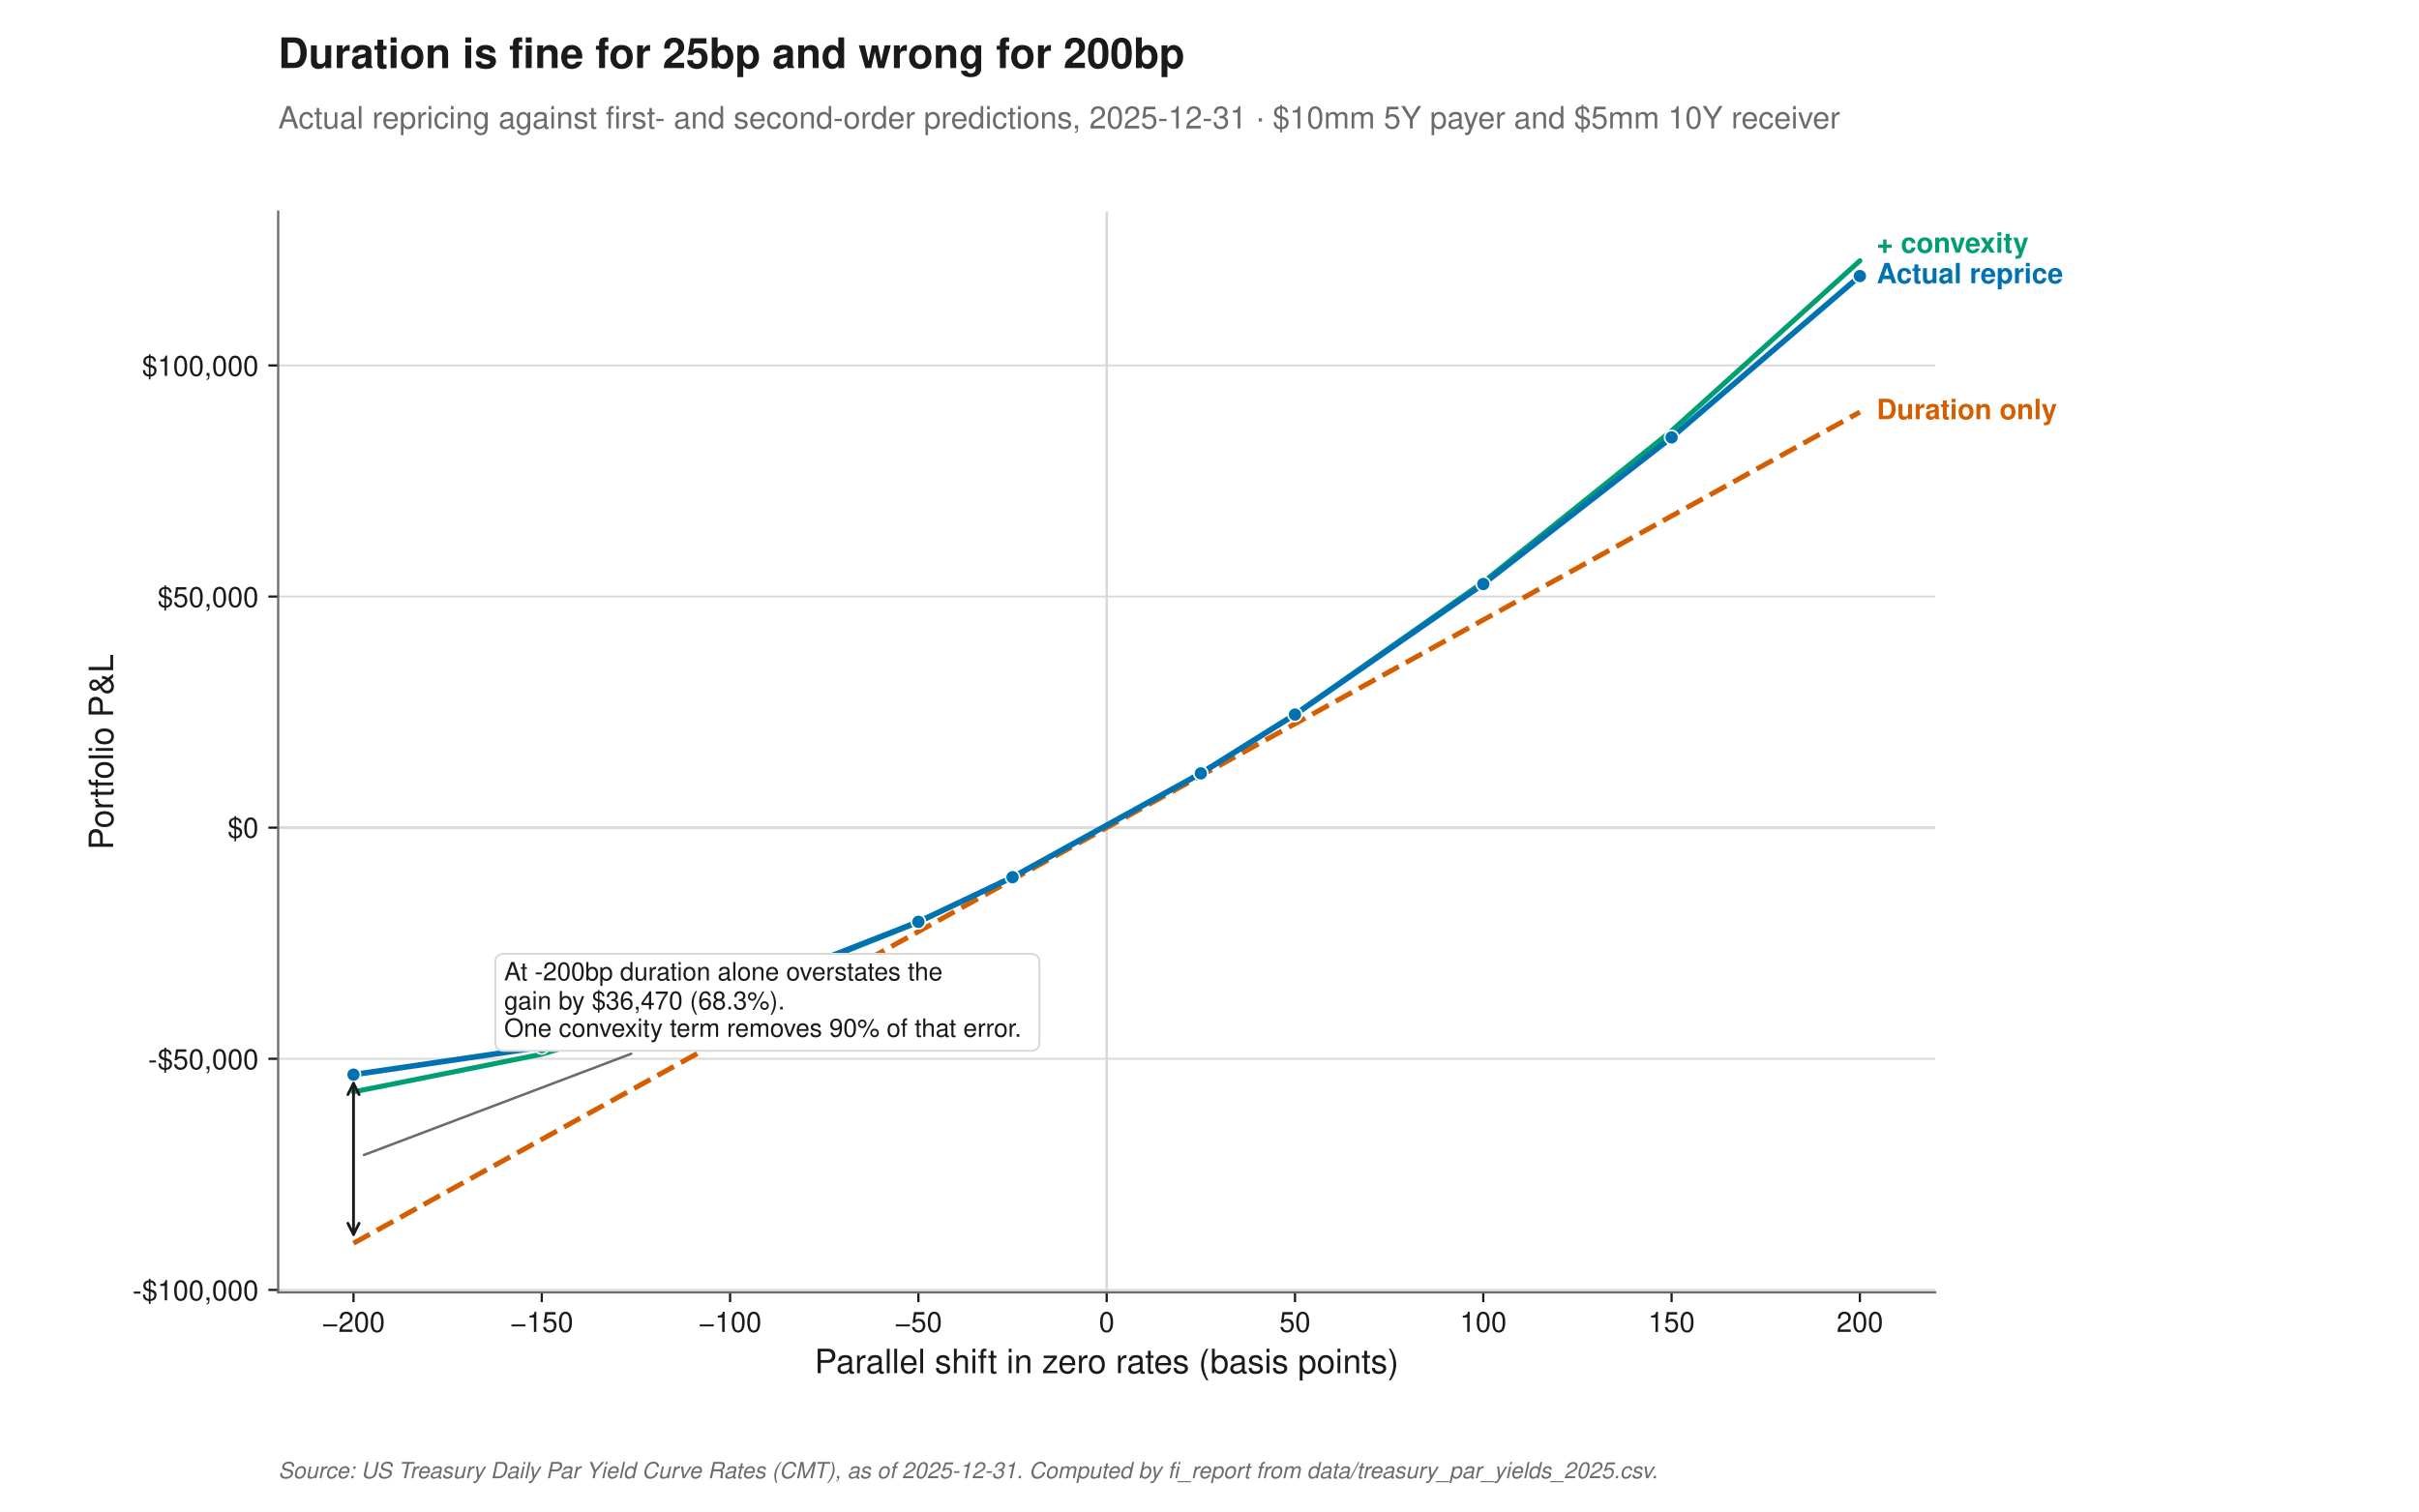
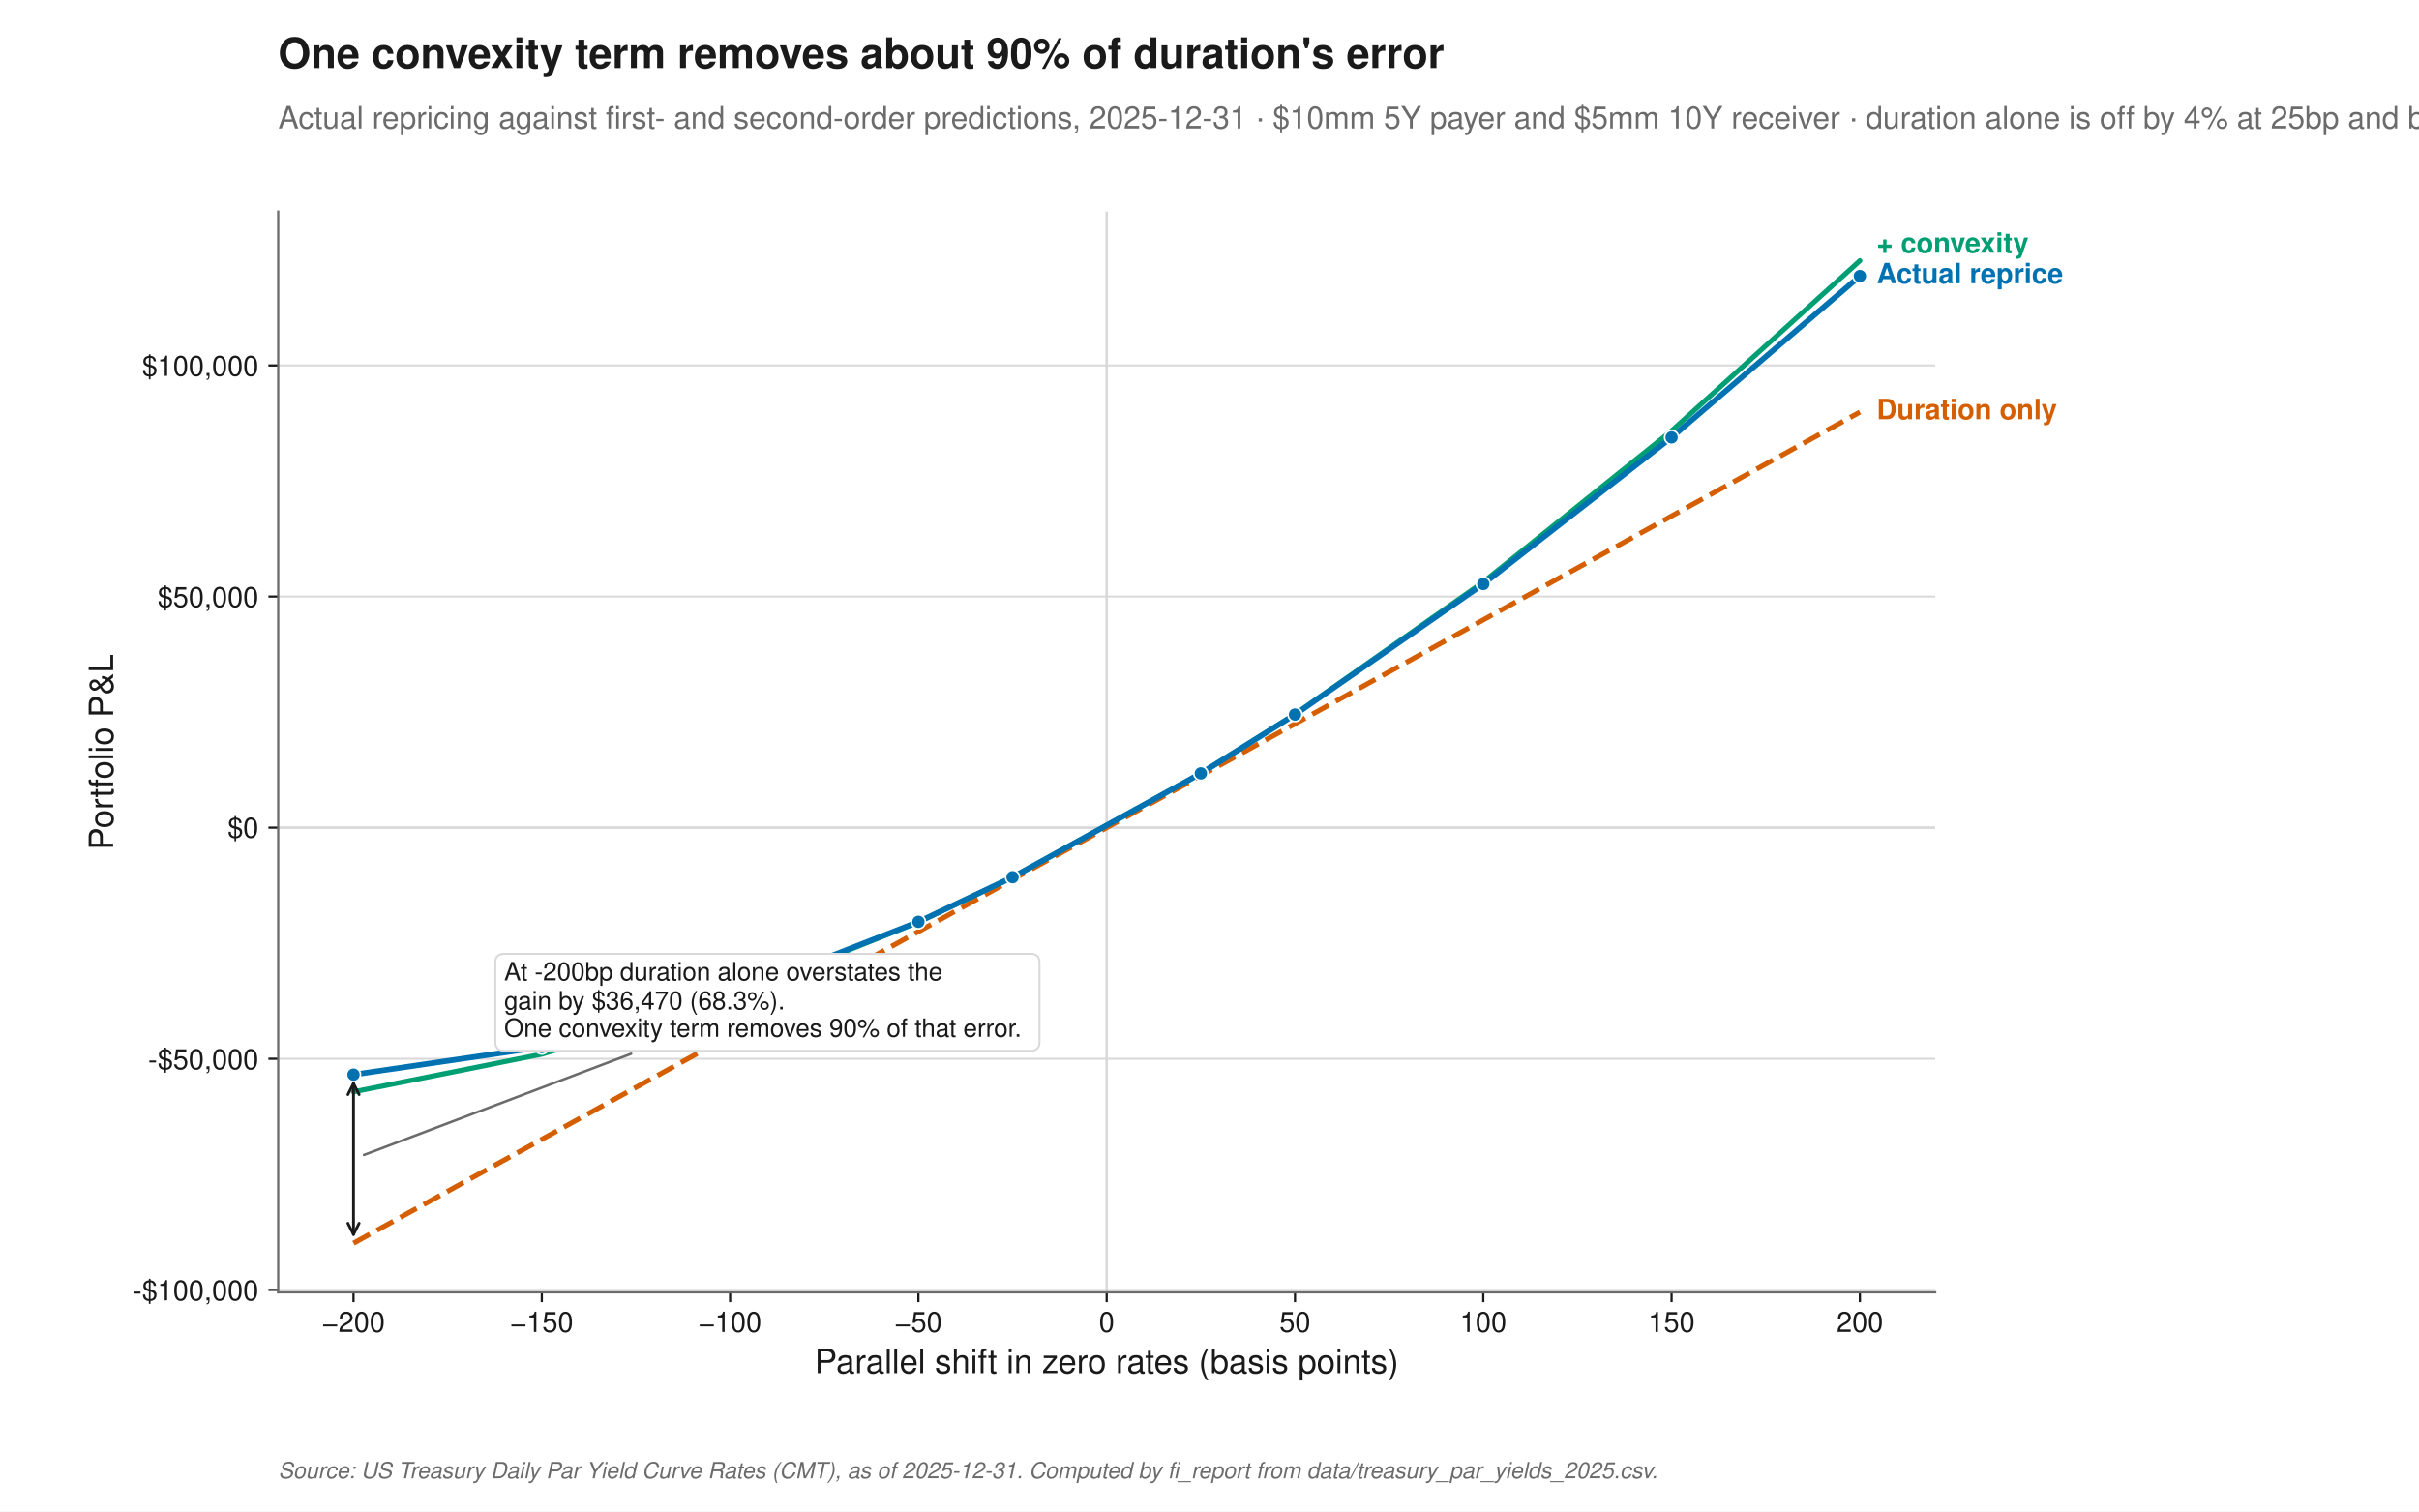
<svg xmlns="http://www.w3.org/2000/svg" xmlns:xlink="http://www.w3.org/1999/xlink" width="864pt" height="540pt" viewBox="0 0 864 540" version="1.1">
  <defs>
    <style type="text/css">*{stroke-linejoin: round; stroke-linecap: butt}</style>
  </defs>
  <g id="figure_1">
    <g id="patch_1">
      <path d="M 0 540  L 864 540  L 864 0  L 0 0  z " style="fill: #ffffff" />
    </g>
    <g id="axes_1">
      <g id="patch_2">
        <path d="M 99.36 461.7  L 691.2 461.7  L 691.2 75.6  L 99.36 75.6  z " style="fill: #ffffff" />
      </g>
      <g id="matplotlib.axis_1">
        <g id="xtick_1">
          <g id="line2d_1">
            <defs>
              <path id="m7914e194e5" d="M 0 0  L 0 3.5  " style="stroke: #1a1a1a; stroke-width: 0.8" />
            </defs>
            <g>
              <use xlink:href="#m7914e194e5" x="126.262" y="461.7" style="fill: #1a1a1a; stroke: #1a1a1a; stroke-width: 0.8" />
            </g>
          </g>
          <g id="text_1">
            <text style="fill: #1a1a1a; font: 10px 'Helvetica Neue', 'Helvetica', 'Arial', 'DejaVu Sans', sans-serif; text-anchor: middle" x="126.262" y="475.841" transform="rotate(-0 126.2618 475.8406)">−200</text>
          </g>
        </g>
        <g id="xtick_2">
          <g id="line2d_2">
            <g>
              <use xlink:href="#m7914e194e5" x="193.516" y="461.7" style="fill: #1a1a1a; stroke: #1a1a1a; stroke-width: 0.8" />
            </g>
          </g>
          <g id="text_2">
            <text style="fill: #1a1a1a; font: 10px 'Helvetica Neue', 'Helvetica', 'Arial', 'DejaVu Sans', sans-serif; text-anchor: middle" x="193.516" y="475.841" transform="rotate(-0 193.5164 475.8406)">−150</text>
          </g>
        </g>
        <g id="xtick_3">
          <g id="line2d_3">
            <g>
              <use xlink:href="#m7914e194e5" x="260.771" y="461.7" style="fill: #1a1a1a; stroke: #1a1a1a; stroke-width: 0.8" />
            </g>
          </g>
          <g id="text_3">
            <text style="fill: #1a1a1a; font: 10px 'Helvetica Neue', 'Helvetica', 'Arial', 'DejaVu Sans', sans-serif; text-anchor: middle" x="260.771" y="475.841" transform="rotate(-0 260.7709 475.8406)">−100</text>
          </g>
        </g>
        <g id="xtick_4">
          <g id="line2d_4">
            <g>
              <use xlink:href="#m7914e194e5" x="328.025" y="461.7" style="fill: #1a1a1a; stroke: #1a1a1a; stroke-width: 0.8" />
            </g>
          </g>
          <g id="text_4">
            <text style="fill: #1a1a1a; font: 10px 'Helvetica Neue', 'Helvetica', 'Arial', 'DejaVu Sans', sans-serif; text-anchor: middle" x="328.025" y="475.841" transform="rotate(-0 328.0255 475.8406)">−50</text>
          </g>
        </g>
        <g id="xtick_5">
          <g id="line2d_5">
            <g>
              <use xlink:href="#m7914e194e5" x="395.28" y="461.7" style="fill: #1a1a1a; stroke: #1a1a1a; stroke-width: 0.8" />
            </g>
          </g>
          <g id="text_5">
            <text style="fill: #1a1a1a; font: 10px 'Helvetica Neue', 'Helvetica', 'Arial', 'DejaVu Sans', sans-serif; text-anchor: middle" x="395.28" y="475.841" transform="rotate(-0 395.28 475.8406)">0</text>
          </g>
        </g>
        <g id="xtick_6">
          <g id="line2d_6">
            <g>
              <use xlink:href="#m7914e194e5" x="462.535" y="461.7" style="fill: #1a1a1a; stroke: #1a1a1a; stroke-width: 0.8" />
            </g>
          </g>
          <g id="text_6">
            <text style="fill: #1a1a1a; font: 10px 'Helvetica Neue', 'Helvetica', 'Arial', 'DejaVu Sans', sans-serif; text-anchor: middle" x="462.535" y="475.841" transform="rotate(-0 462.5345 475.8406)">50</text>
          </g>
        </g>
        <g id="xtick_7">
          <g id="line2d_7">
            <g>
              <use xlink:href="#m7914e194e5" x="529.789" y="461.7" style="fill: #1a1a1a; stroke: #1a1a1a; stroke-width: 0.8" />
            </g>
          </g>
          <g id="text_7">
            <text style="fill: #1a1a1a; font: 10px 'Helvetica Neue', 'Helvetica', 'Arial', 'DejaVu Sans', sans-serif; text-anchor: middle" x="529.789" y="475.841" transform="rotate(-0 529.7891 475.8406)">100</text>
          </g>
        </g>
        <g id="xtick_8">
          <g id="line2d_8">
            <g>
              <use xlink:href="#m7914e194e5" x="597.044" y="461.7" style="fill: #1a1a1a; stroke: #1a1a1a; stroke-width: 0.8" />
            </g>
          </g>
          <g id="text_8">
            <text style="fill: #1a1a1a; font: 10px 'Helvetica Neue', 'Helvetica', 'Arial', 'DejaVu Sans', sans-serif; text-anchor: middle" x="597.044" y="475.841" transform="rotate(-0 597.0436 475.8406)">150</text>
          </g>
        </g>
        <g id="xtick_9">
          <g id="line2d_9">
            <g>
              <use xlink:href="#m7914e194e5" x="664.298" y="461.7" style="fill: #1a1a1a; stroke: #1a1a1a; stroke-width: 0.8" />
            </g>
          </g>
          <g id="text_9">
            <text style="fill: #1a1a1a; font: 10px 'Helvetica Neue', 'Helvetica', 'Arial', 'DejaVu Sans', sans-serif; text-anchor: middle" x="664.298" y="475.841" transform="rotate(-0 664.2982 475.8406)">200</text>
          </g>
        </g>
        <g id="text_10">
          <text style="fill: #1a1a1a; font: 12px 'Helvetica Neue', 'Helvetica', 'Arial', 'DejaVu Sans', sans-serif; text-anchor: middle" x="395.28" y="490.582" transform="rotate(-0 395.28 490.5822)">Parallel shift in zero rates (basis points)</text>
        </g>
      </g>
      <g id="matplotlib.axis_2">
        <g id="ytick_1">
          <g id="line2d_10">
            <path d="M 99.36 460.824  L 691.2 460.824  " clip-path="url(#p4fbabbce85)" style="fill: none; stroke: #d9d9d9; stroke-width: 0.7; stroke-linecap: round" />
          </g>
          <g id="line2d_11">
            <defs>
              <path id="m05072c3e43" d="M 0 0  L -3.5 0  " style="stroke: #1a1a1a; stroke-width: 0.8" />
            </defs>
            <g>
              <use xlink:href="#m05072c3e43" x="99.36" y="460.824" style="fill: #1a1a1a; stroke: #1a1a1a; stroke-width: 0.8" />
            </g>
          </g>
          <g id="text_11">
            <text style="fill: #1a1a1a; font: 10px 'Helvetica Neue', 'Helvetica', 'Arial', 'DejaVu Sans', sans-serif; text-anchor: end" x="92.36" y="464.554" transform="rotate(-0 92.36 464.5541)">-$100,000</text>
          </g>
        </g>
        <g id="ytick_2">
          <g id="line2d_12">
            <path d="M 99.36 378.256  L 691.2 378.256  " clip-path="url(#p4fbabbce85)" style="fill: none; stroke: #d9d9d9; stroke-width: 0.7; stroke-linecap: round" />
          </g>
          <g id="line2d_13">
            <g>
              <use xlink:href="#m05072c3e43" x="99.36" y="378.256" style="fill: #1a1a1a; stroke: #1a1a1a; stroke-width: 0.8" />
            </g>
          </g>
          <g id="text_12">
            <text style="fill: #1a1a1a; font: 10px 'Helvetica Neue', 'Helvetica', 'Arial', 'DejaVu Sans', sans-serif; text-anchor: end" x="92.36" y="381.985" transform="rotate(-0 92.36 381.9855)">-$50,000</text>
          </g>
        </g>
        <g id="ytick_3">
          <g id="line2d_14">
            <path d="M 99.36 295.687  L 691.2 295.687  " clip-path="url(#p4fbabbce85)" style="fill: none; stroke: #d9d9d9; stroke-width: 0.7; stroke-linecap: round" />
          </g>
          <g id="line2d_15">
            <g>
              <use xlink:href="#m05072c3e43" x="99.36" y="295.687" style="fill: #1a1a1a; stroke: #1a1a1a; stroke-width: 0.8" />
            </g>
          </g>
          <g id="text_13">
            <text style="fill: #1a1a1a; font: 10px 'Helvetica Neue', 'Helvetica', 'Arial', 'DejaVu Sans', sans-serif; text-anchor: end" x="92.36" y="299.257" transform="rotate(-0 92.36 299.2575)">$0</text>
          </g>
        </g>
        <g id="ytick_4">
          <g id="line2d_16">
            <path d="M 99.36 213.119  L 691.2 213.119  " clip-path="url(#p4fbabbce85)" style="fill: none; stroke: #d9d9d9; stroke-width: 0.7; stroke-linecap: round" />
          </g>
          <g id="line2d_17">
            <g>
              <use xlink:href="#m05072c3e43" x="99.36" y="213.119" style="fill: #1a1a1a; stroke: #1a1a1a; stroke-width: 0.8" />
            </g>
          </g>
          <g id="text_14">
            <text style="fill: #1a1a1a; font: 10px 'Helvetica Neue', 'Helvetica', 'Arial', 'DejaVu Sans', sans-serif; text-anchor: end" x="92.36" y="216.848" transform="rotate(-0 92.36 216.8482)">$50,000</text>
          </g>
        </g>
        <g id="ytick_5">
          <g id="line2d_18">
            <path d="M 99.36 130.55  L 691.2 130.55  " clip-path="url(#p4fbabbce85)" style="fill: none; stroke: #d9d9d9; stroke-width: 0.7; stroke-linecap: round" />
          </g>
          <g id="line2d_19">
            <g>
              <use xlink:href="#m05072c3e43" x="99.36" y="130.55" style="fill: #1a1a1a; stroke: #1a1a1a; stroke-width: 0.8" />
            </g>
          </g>
          <g id="text_15">
            <text style="fill: #1a1a1a; font: 10px 'Helvetica Neue', 'Helvetica', 'Arial', 'DejaVu Sans', sans-serif; text-anchor: end" x="92.36" y="134.28" transform="rotate(-0 92.36 134.2795)">$100,000</text>
          </g>
        </g>
        <g id="text_16">
          <text style="fill: #1a1a1a; font: 12px 'Helvetica Neue', 'Helvetica', 'Arial', 'DejaVu Sans', sans-serif; text-anchor: middle" x="40.41" y="268.65" transform="rotate(-90 40.40969 268.65)">Portfolio P&amp;L</text>
        </g>
      </g>
      <g id="line2d_20">
        <path d="M 99.36 295.687  L 691.2 295.687  " clip-path="url(#p4fbabbce85)" style="fill: none; stroke: #d9d9d9; stroke-width: 0.9; stroke-linecap: round" />
      </g>
      <g id="line2d_21">
        <path d="M 395.28 461.7  L 395.28 75.6  " clip-path="url(#p4fbabbce85)" style="fill: none; stroke: #d9d9d9; stroke-width: 0.9; stroke-linecap: round" />
      </g>
      <g id="line2d_22">
        <path d="M 126.262 444.15  L 193.516 407.034  L 260.771 369.919  L 328.025 332.803  L 361.653 314.245  L 428.907 277.129  L 462.535 258.571  L 529.789 221.456  L 597.044 184.34  L 664.298 147.224  " clip-path="url(#p4fbabbce85)" style="fill: none; stroke-dasharray: 6.66,2.88; stroke-dashoffset: 0; stroke: #d55e00; stroke-width: 1.8" />
      </g>
      <g id="line2d_23">
        <path d="M 126.262 390.076  L 193.516 376.618  L 260.771 356.4  L 328.025 329.423  L 361.653 313.4  L 428.907 276.284  L 462.535 255.192  L 529.789 207.937  L 597.044 153.923  L 664.298 93.15  " clip-path="url(#p4fbabbce85)" style="fill: none; stroke: #009e73; stroke-width: 1.8; stroke-linecap: round" />
      </g>
      <g id="line2d_24">
        <path d="M 126.262 383.925  L 193.516 374.061  L 260.771 355.654  L 328.025 329.331  L 361.653 313.389  L 428.907 276.296  L 462.535 255.281  L 529.789 208.64  L 597.044 156.263  L 664.298 98.617  " clip-path="url(#p4fbabbce85)" style="fill: none; stroke: #0072b2; stroke-width: 2; stroke-linecap: round" />
        <defs>
          <path id="m09343a0211" d="M 0 2.5  C 0.663 2.5 1.299 2.237 1.768 1.768  C 2.237 1.299 2.5 0.663 2.5 0  C 2.5 -0.663 2.237 -1.299 1.768 -1.768  C 1.299 -2.237 0.663 -2.5 0 -2.5  C -0.663 -2.5 -1.299 -2.237 -1.768 -1.768  C -2.237 -1.299 -2.5 -0.663 -2.5 0  C -2.5 0.663 -2.237 1.299 -1.768 1.768  C -1.299 2.237 -0.663 2.5 0 2.5  z " style="stroke: #ffffff; stroke-width: 0.6" />
        </defs>
        <g clip-path="url(#p4fbabbce85)">
          <use xlink:href="#m09343a0211" x="126.262" y="383.925" style="fill: #0072b2; stroke: #ffffff; stroke-width: 0.6" />
          <use xlink:href="#m09343a0211" x="193.516" y="374.061" style="fill: #0072b2; stroke: #ffffff; stroke-width: 0.6" />
          <use xlink:href="#m09343a0211" x="260.771" y="355.654" style="fill: #0072b2; stroke: #ffffff; stroke-width: 0.6" />
          <use xlink:href="#m09343a0211" x="328.025" y="329.331" style="fill: #0072b2; stroke: #ffffff; stroke-width: 0.6" />
          <use xlink:href="#m09343a0211" x="361.653" y="313.389" style="fill: #0072b2; stroke: #ffffff; stroke-width: 0.6" />
          <use xlink:href="#m09343a0211" x="428.907" y="276.296" style="fill: #0072b2; stroke: #ffffff; stroke-width: 0.6" />
          <use xlink:href="#m09343a0211" x="462.535" y="255.281" style="fill: #0072b2; stroke: #ffffff; stroke-width: 0.6" />
          <use xlink:href="#m09343a0211" x="529.789" y="208.64" style="fill: #0072b2; stroke: #ffffff; stroke-width: 0.6" />
          <use xlink:href="#m09343a0211" x="597.044" y="156.263" style="fill: #0072b2; stroke: #ffffff; stroke-width: 0.6" />
          <use xlink:href="#m09343a0211" x="664.298" y="98.617" style="fill: #0072b2; stroke: #ffffff; stroke-width: 0.6" />
        </g>
      </g>
      <g id="patch_3">
        <path d="M 99.36 461.7  L 99.36 75.6  " style="fill: none; stroke: #6b6b6b; stroke-width: 0.8; stroke-linejoin: miter; stroke-linecap: square" />
      </g>
      <g id="patch_4">
        <path d="M 99.36 461.7  L 691.2 461.7  " style="fill: none; stroke: #6b6b6b; stroke-width: 0.8; stroke-linejoin: miter; stroke-linecap: square" />
      </g>
      <g id="text_17">
        <text style="fill: #d55e00; font: 600 10px 'Helvetica Neue', 'Helvetica', 'Arial', 'DejaVu Sans', sans-serif; text-anchor: start" x="670.298" y="149.759" transform="rotate(-0 670.2982 149.7594)">Duration only</text>
      </g>
      <g id="text_18">
        <text style="fill: #0072b2; font: 600 10px 'Helvetica Neue', 'Helvetica', 'Arial', 'DejaVu Sans', sans-serif; text-anchor: start" x="670.298" y="101.202" transform="rotate(-0 670.2982 101.2017)">Actual reprice</text>
      </g>
      <g id="text_19">
        <text style="fill: #009e73; font: 600 10px 'Helvetica Neue', 'Helvetica', 'Arial', 'DejaVu Sans', sans-serif; text-anchor: start" x="670.298" y="90.278" transform="rotate(-0 670.2982 90.27755)">+ convexity</text>
      </g>
      <g id="patch_5">
        <path d="M 126.262 441.029  Q 126.262 414.036 126.262 387.043  " style="fill: none; stroke: #1a1a1a; stroke-linecap: round" />
        <path d="M 128.262 437.029  L 126.262 441.029  L 124.262 437.029  " style="fill: none; stroke: #1a1a1a; stroke-linecap: round" />
        <path d="M 124.262 391.043  L 126.262 387.043  L 128.262 391.043  " style="fill: none; stroke: #1a1a1a; stroke-linecap: round" />
      </g>
      <g id="patch_6">
        <path d="M 225.433 376.473  Q 177.716 394.547 130 412.622  " style="fill: none; stroke: #6b6b6b; stroke-width: 0.9; stroke-linecap: round" />
      </g>
      <g id="text_20">
        <g id="patch_7">
          <path d="M 180.065 375.415  L 368.122 375.415  Q 371.272 375.415 371.272 372.265  L 371.272 343.908  Q 371.272 340.758 368.122 340.758  L 180.065 340.758  Q 176.915 340.758 176.915 343.908  L 176.915 372.265  Q 176.915 375.415 180.065 375.415  z " style="fill: #ffffff; stroke: #d9d9d9; stroke-width: 0.7; stroke-linejoin: miter" />
        </g>
        <text style="fill: #1a1a1a; font: 9px 'Helvetica Neue', 'Helvetica', 'Arial', 'DejaVu Sans', sans-serif" transform="translate(180.0655 350.2447)">At -200bp duration alone overstates the</text>
        <text style="fill: #1a1a1a; font: 9px 'Helvetica Neue', 'Helvetica', 'Arial', 'DejaVu Sans', sans-serif" transform="translate(180.0655 360.6259)">gain by $36,470 (68.3%).</text>
        <text style="fill: #1a1a1a; font: 9px 'Helvetica Neue', 'Helvetica', 'Arial', 'DejaVu Sans', sans-serif" transform="translate(180.0655 370.4016)">One convexity term removes 90% of that error.</text>
      </g>
    </g>
    <g id="text_21">
-       <text style="fill: #1a1a1a; font: 600 15px 'Helvetica Neue', 'Helvetica', 'Arial', 'DejaVu Sans', sans-serif; text-anchor: start" x="99.36" y="24.3" transform="rotate(-0 99.36 24.3)">Duration is fine for 25bp and wrong for 200bp</text>
+       <text style="fill: #1a1a1a; font: 600 15px 'Helvetica Neue', 'Helvetica', 'Arial', 'DejaVu Sans', sans-serif; text-anchor: start" x="99.36" y="24.3" transform="rotate(-0 99.36 24.3)">One convexity term removes about 90% of duration's error</text>
    </g>
    <g id="text_22">
-       <text style="fill: #6b6b6b; font: 11px 'Helvetica Neue', 'Helvetica', 'Arial', 'DejaVu Sans', sans-serif; text-anchor: start" x="99.36" y="45.9" transform="rotate(-0 99.36 45.9)">Actual repricing against first- and second-order predictions, 2025-12-31 · $10mm 5Y payer and $5mm 10Y receiver</text>
+       <text style="fill: #6b6b6b; font: 11px 'Helvetica Neue', 'Helvetica', 'Arial', 'DejaVu Sans', sans-serif; text-anchor: start" x="99.36" y="45.9" transform="rotate(-0 99.36 45.9)">Actual repricing against first- and second-order predictions, 2025-12-31 · $10mm 5Y payer and $5mm 10Y receiver · duration alone is off by 4% at 25bp and by 68% at -200bp</text>
    </g>
    <g id="text_23">
      <text style="fill: #6b6b6b; font: italic 8px 'Helvetica Neue', 'Helvetica', 'Arial', 'DejaVu Sans', sans-serif; text-anchor: start" x="99.36" y="528.12" transform="rotate(-0 99.36 528.12)">Source: US Treasury Daily Par Yield Curve Rates (CMT), as of 2025-12-31. Computed by fi_report from data/treasury_par_yields_2025.csv.</text>
    </g>
  </g>
  <defs>
    <clipPath id="p4fbabbce85">
      <rect x="99.36" y="75.6" width="591.84" height="386.1" />
    </clipPath>
  </defs>
</svg>
